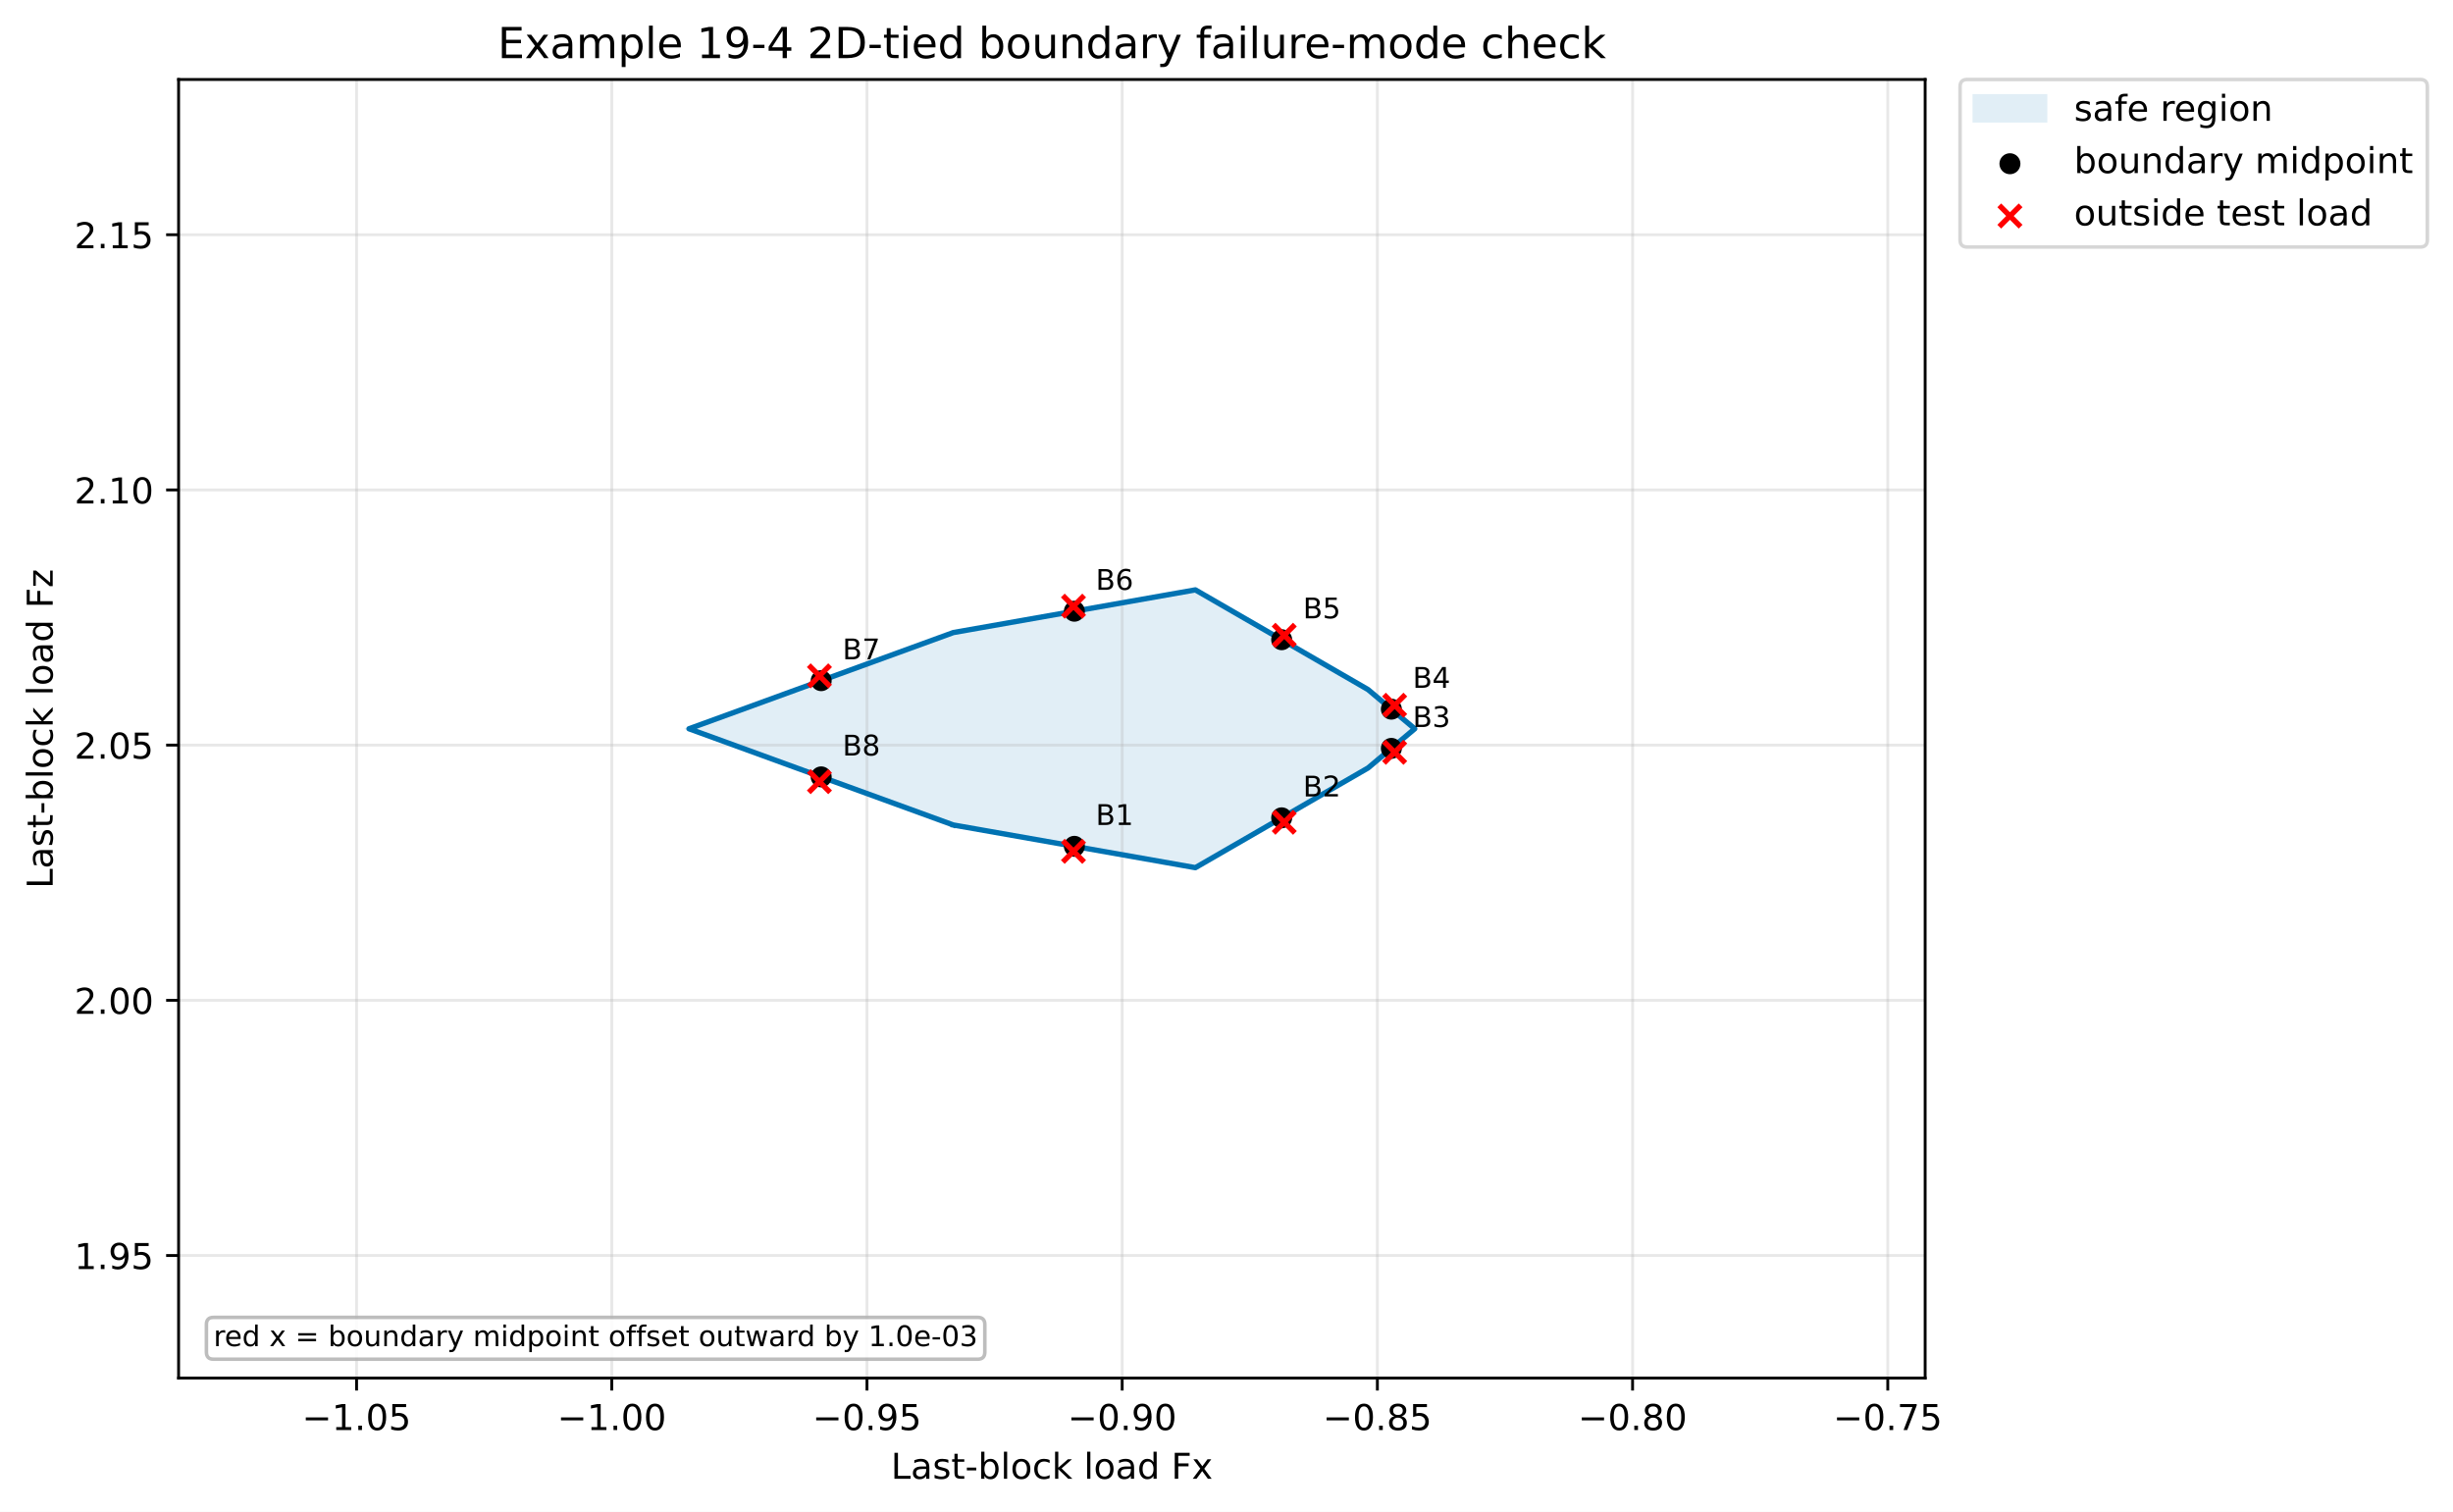
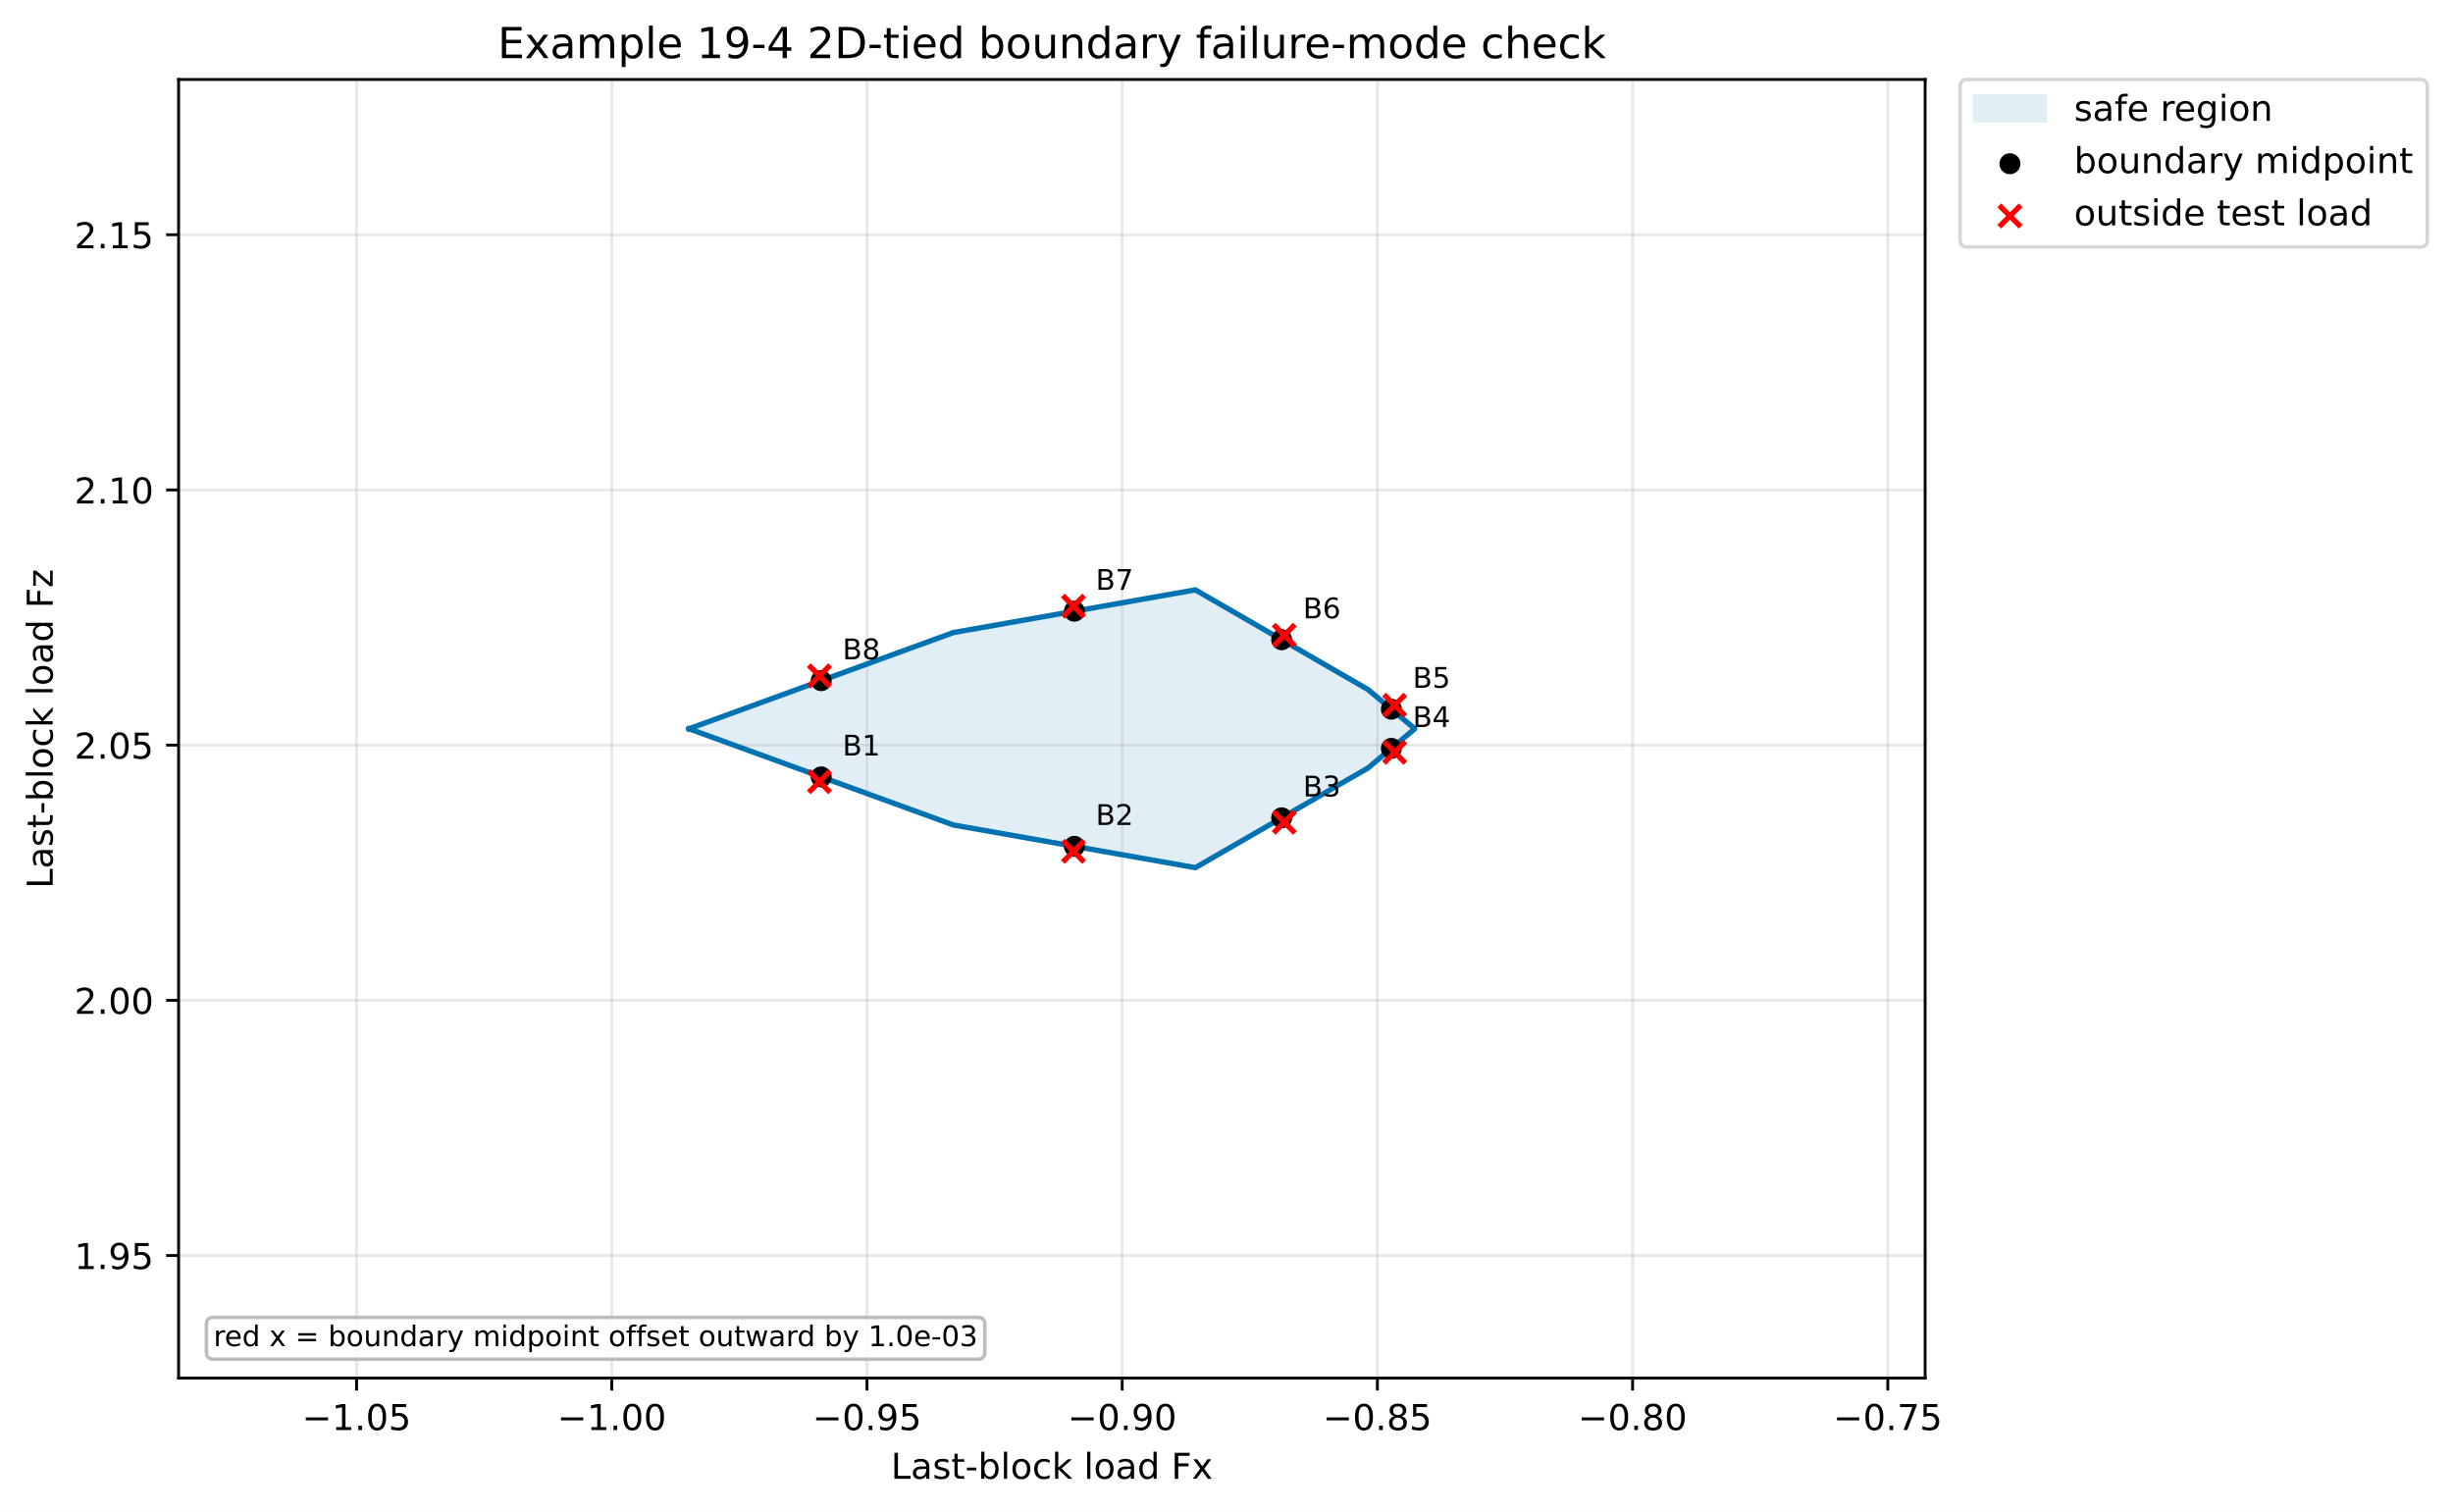
<svg xmlns="http://www.w3.org/2000/svg" xmlns:xlink="http://www.w3.org/1999/xlink" width="688.72pt" height="424.474pt" viewBox="0 0 688.72 424.474" version="1.1">
  <defs>
    <style type="text/css">*{stroke-linejoin: round; stroke-linecap: butt}</style>
  </defs>
  <g id="figure_1">
    <g id="patch_1">
      <path d="M 0 424.474  L 688.72 424.474  L 688.72 0  L 0 0  z " style="fill: #ffffff" />
    </g>
    <g id="axes_1">
      <g id="patch_2">
        <path d="M 50.144 386.918  L 540.516 386.918  L 540.516 22.318  L 50.144 22.318  z " style="fill: #ffffff" />
      </g>
      <g id="patch_3">
-         <path d="M 267.674 231.635  L 335.619 243.615  L 384.087 215.632  L 397.213 204.618  L 384.087 193.604  L 335.619 165.621  L 267.674 177.602  L 193.447 204.618  z " clip-path="url(#p9528baa6bd)" style="fill: #0072b2; opacity: 0.12; stroke: #0072b2; stroke-linejoin: miter" />
+         <path d="M 193.447 204.618  L 267.674 231.635  L 335.619 243.615  L 384.087 215.632  L 397.213 204.618  L 384.087 193.604  L 335.619 165.621  L 267.674 177.602  z " clip-path="url(#pa266cc639c)" style="fill: #0072b2; opacity: 0.12; stroke: #0072b2; stroke-linejoin: miter" />
      </g>
      <g id="matplotlib.axis_1">
        <g id="xtick_1">
          <g id="line2d_1">
-             <path d="M 100.115 386.918  L 100.115 22.318  " clip-path="url(#p9528baa6bd)" style="fill: none; stroke: #b0b0b0; stroke-opacity: 0.3; stroke-width: 0.8; stroke-linecap: square" />
+             <path d="M 100.115 386.918  L 100.115 22.318  " clip-path="url(#pa266cc639c)" style="fill: none; stroke: #b0b0b0; stroke-opacity: 0.3; stroke-width: 0.8; stroke-linecap: square" />
          </g>
          <g id="line2d_2">
            <defs>
-               <path id="m3e3aab7c0a" d="M 0 0  L 0 3.5  " style="stroke: #000000; stroke-width: 0.8" />
+               <path id="mbd16a56a8a" d="M 0 0  L 0 3.5  " style="stroke: #000000; stroke-width: 0.8" />
            </defs>
            <g>
-               <use xlink:href="#m3e3aab7c0a" x="100.115" y="386.918" style="stroke: #000000; stroke-width: 0.8" />
+               <use xlink:href="#mbd16a56a8a" x="100.115" y="386.918" style="stroke: #000000; stroke-width: 0.8" />
            </g>
          </g>
          <g id="text_1">
-             <text style="font-size: 10px; font-family: 'DejaVu Sans', 'Bitstream Vera Sans', 'Computer Modern Sans Serif', 'Lucida Grande', 'Verdana', 'Geneva', 'Lucid', 'Arial', 'Helvetica', 'Avant Garde', sans-serif; text-anchor: middle" x="100.115" y="401.517" transform="rotate(-0 100.1148 401.5166)">−1.05</text>
+             <text style="font: 10px 'DejaVu Sans', 'Bitstream Vera Sans', 'Computer Modern Sans Serif', 'Lucida Grande', 'Verdana', 'Geneva', 'Lucid', 'Arial', 'Helvetica', 'Avant Garde', sans-serif; text-anchor: middle" x="100.115" y="401.517" transform="rotate(-0 100.1148 401.5166)">−1.05</text>
          </g>
        </g>
        <g id="xtick_2">
          <g id="line2d_3">
-             <path d="M 171.766 386.918  L 171.766 22.318  " clip-path="url(#p9528baa6bd)" style="fill: none; stroke: #b0b0b0; stroke-opacity: 0.3; stroke-width: 0.8; stroke-linecap: square" />
+             <path d="M 171.766 386.918  L 171.766 22.318  " clip-path="url(#pa266cc639c)" style="fill: none; stroke: #b0b0b0; stroke-opacity: 0.3; stroke-width: 0.8; stroke-linecap: square" />
          </g>
          <g id="line2d_4">
            <g>
-               <use xlink:href="#m3e3aab7c0a" x="171.766" y="386.918" style="stroke: #000000; stroke-width: 0.8" />
+               <use xlink:href="#mbd16a56a8a" x="171.766" y="386.918" style="stroke: #000000; stroke-width: 0.8" />
            </g>
          </g>
          <g id="text_2">
-             <text style="font-size: 10px; font-family: 'DejaVu Sans', 'Bitstream Vera Sans', 'Computer Modern Sans Serif', 'Lucida Grande', 'Verdana', 'Geneva', 'Lucid', 'Arial', 'Helvetica', 'Avant Garde', sans-serif; text-anchor: middle" x="171.766" y="401.517" transform="rotate(-0 171.7663 401.5166)">−1.00</text>
+             <text style="font: 10px 'DejaVu Sans', 'Bitstream Vera Sans', 'Computer Modern Sans Serif', 'Lucida Grande', 'Verdana', 'Geneva', 'Lucid', 'Arial', 'Helvetica', 'Avant Garde', sans-serif; text-anchor: middle" x="171.766" y="401.517" transform="rotate(-0 171.7663 401.5166)">−1.00</text>
          </g>
        </g>
        <g id="xtick_3">
          <g id="line2d_5">
-             <path d="M 243.418 386.918  L 243.418 22.318  " clip-path="url(#p9528baa6bd)" style="fill: none; stroke: #b0b0b0; stroke-opacity: 0.3; stroke-width: 0.8; stroke-linecap: square" />
+             <path d="M 243.418 386.918  L 243.418 22.318  " clip-path="url(#pa266cc639c)" style="fill: none; stroke: #b0b0b0; stroke-opacity: 0.3; stroke-width: 0.8; stroke-linecap: square" />
          </g>
          <g id="line2d_6">
            <g>
-               <use xlink:href="#m3e3aab7c0a" x="243.418" y="386.918" style="stroke: #000000; stroke-width: 0.8" />
+               <use xlink:href="#mbd16a56a8a" x="243.418" y="386.918" style="stroke: #000000; stroke-width: 0.8" />
            </g>
          </g>
          <g id="text_3">
-             <text style="font-size: 10px; font-family: 'DejaVu Sans', 'Bitstream Vera Sans', 'Computer Modern Sans Serif', 'Lucida Grande', 'Verdana', 'Geneva', 'Lucid', 'Arial', 'Helvetica', 'Avant Garde', sans-serif; text-anchor: middle" x="243.418" y="401.517" transform="rotate(-0 243.4177 401.5166)">−0.95</text>
+             <text style="font: 10px 'DejaVu Sans', 'Bitstream Vera Sans', 'Computer Modern Sans Serif', 'Lucida Grande', 'Verdana', 'Geneva', 'Lucid', 'Arial', 'Helvetica', 'Avant Garde', sans-serif; text-anchor: middle" x="243.418" y="401.517" transform="rotate(-0 243.4177 401.5166)">−0.95</text>
          </g>
        </g>
        <g id="xtick_4">
          <g id="line2d_7">
-             <path d="M 315.069 386.918  L 315.069 22.318  " clip-path="url(#p9528baa6bd)" style="fill: none; stroke: #b0b0b0; stroke-opacity: 0.3; stroke-width: 0.8; stroke-linecap: square" />
+             <path d="M 315.069 386.918  L 315.069 22.318  " clip-path="url(#pa266cc639c)" style="fill: none; stroke: #b0b0b0; stroke-opacity: 0.3; stroke-width: 0.8; stroke-linecap: square" />
          </g>
          <g id="line2d_8">
            <g>
-               <use xlink:href="#m3e3aab7c0a" x="315.069" y="386.918" style="stroke: #000000; stroke-width: 0.8" />
+               <use xlink:href="#mbd16a56a8a" x="315.069" y="386.918" style="stroke: #000000; stroke-width: 0.8" />
            </g>
          </g>
          <g id="text_4">
-             <text style="font-size: 10px; font-family: 'DejaVu Sans', 'Bitstream Vera Sans', 'Computer Modern Sans Serif', 'Lucida Grande', 'Verdana', 'Geneva', 'Lucid', 'Arial', 'Helvetica', 'Avant Garde', sans-serif; text-anchor: middle" x="315.069" y="401.517" transform="rotate(-0 315.0692 401.5166)">−0.90</text>
+             <text style="font: 10px 'DejaVu Sans', 'Bitstream Vera Sans', 'Computer Modern Sans Serif', 'Lucida Grande', 'Verdana', 'Geneva', 'Lucid', 'Arial', 'Helvetica', 'Avant Garde', sans-serif; text-anchor: middle" x="315.069" y="401.517" transform="rotate(-0 315.0692 401.5166)">−0.90</text>
          </g>
        </g>
        <g id="xtick_5">
          <g id="line2d_9">
-             <path d="M 386.721 386.918  L 386.721 22.318  " clip-path="url(#p9528baa6bd)" style="fill: none; stroke: #b0b0b0; stroke-opacity: 0.3; stroke-width: 0.8; stroke-linecap: square" />
+             <path d="M 386.721 386.918  L 386.721 22.318  " clip-path="url(#pa266cc639c)" style="fill: none; stroke: #b0b0b0; stroke-opacity: 0.3; stroke-width: 0.8; stroke-linecap: square" />
          </g>
          <g id="line2d_10">
            <g>
-               <use xlink:href="#m3e3aab7c0a" x="386.721" y="386.918" style="stroke: #000000; stroke-width: 0.8" />
+               <use xlink:href="#mbd16a56a8a" x="386.721" y="386.918" style="stroke: #000000; stroke-width: 0.8" />
            </g>
          </g>
          <g id="text_5">
-             <text style="font-size: 10px; font-family: 'DejaVu Sans', 'Bitstream Vera Sans', 'Computer Modern Sans Serif', 'Lucida Grande', 'Verdana', 'Geneva', 'Lucid', 'Arial', 'Helvetica', 'Avant Garde', sans-serif; text-anchor: middle" x="386.721" y="401.517" transform="rotate(-0 386.7206 401.5166)">−0.85</text>
+             <text style="font: 10px 'DejaVu Sans', 'Bitstream Vera Sans', 'Computer Modern Sans Serif', 'Lucida Grande', 'Verdana', 'Geneva', 'Lucid', 'Arial', 'Helvetica', 'Avant Garde', sans-serif; text-anchor: middle" x="386.721" y="401.517" transform="rotate(-0 386.7206 401.5166)">−0.85</text>
          </g>
        </g>
        <g id="xtick_6">
          <g id="line2d_11">
-             <path d="M 458.372 386.918  L 458.372 22.318  " clip-path="url(#p9528baa6bd)" style="fill: none; stroke: #b0b0b0; stroke-opacity: 0.3; stroke-width: 0.8; stroke-linecap: square" />
+             <path d="M 458.372 386.918  L 458.372 22.318  " clip-path="url(#pa266cc639c)" style="fill: none; stroke: #b0b0b0; stroke-opacity: 0.3; stroke-width: 0.8; stroke-linecap: square" />
          </g>
          <g id="line2d_12">
            <g>
-               <use xlink:href="#m3e3aab7c0a" x="458.372" y="386.918" style="stroke: #000000; stroke-width: 0.8" />
+               <use xlink:href="#mbd16a56a8a" x="458.372" y="386.918" style="stroke: #000000; stroke-width: 0.8" />
            </g>
          </g>
          <g id="text_6">
-             <text style="font-size: 10px; font-family: 'DejaVu Sans', 'Bitstream Vera Sans', 'Computer Modern Sans Serif', 'Lucida Grande', 'Verdana', 'Geneva', 'Lucid', 'Arial', 'Helvetica', 'Avant Garde', sans-serif; text-anchor: middle" x="458.372" y="401.517" transform="rotate(-0 458.3721 401.5166)">−0.80</text>
+             <text style="font: 10px 'DejaVu Sans', 'Bitstream Vera Sans', 'Computer Modern Sans Serif', 'Lucida Grande', 'Verdana', 'Geneva', 'Lucid', 'Arial', 'Helvetica', 'Avant Garde', sans-serif; text-anchor: middle" x="458.372" y="401.517" transform="rotate(-0 458.3721 401.5166)">−0.80</text>
          </g>
        </g>
        <g id="xtick_7">
          <g id="line2d_13">
-             <path d="M 530.024 386.918  L 530.024 22.318  " clip-path="url(#p9528baa6bd)" style="fill: none; stroke: #b0b0b0; stroke-opacity: 0.3; stroke-width: 0.8; stroke-linecap: square" />
+             <path d="M 530.024 386.918  L 530.024 22.318  " clip-path="url(#pa266cc639c)" style="fill: none; stroke: #b0b0b0; stroke-opacity: 0.3; stroke-width: 0.8; stroke-linecap: square" />
          </g>
          <g id="line2d_14">
            <g>
-               <use xlink:href="#m3e3aab7c0a" x="530.024" y="386.918" style="stroke: #000000; stroke-width: 0.8" />
+               <use xlink:href="#mbd16a56a8a" x="530.024" y="386.918" style="stroke: #000000; stroke-width: 0.8" />
            </g>
          </g>
          <g id="text_7">
-             <text style="font-size: 10px; font-family: 'DejaVu Sans', 'Bitstream Vera Sans', 'Computer Modern Sans Serif', 'Lucida Grande', 'Verdana', 'Geneva', 'Lucid', 'Arial', 'Helvetica', 'Avant Garde', sans-serif; text-anchor: middle" x="530.024" y="401.517" transform="rotate(-0 530.0235 401.5166)">−0.75</text>
+             <text style="font: 10px 'DejaVu Sans', 'Bitstream Vera Sans', 'Computer Modern Sans Serif', 'Lucida Grande', 'Verdana', 'Geneva', 'Lucid', 'Arial', 'Helvetica', 'Avant Garde', sans-serif; text-anchor: middle" x="530.024" y="401.517" transform="rotate(-0 530.0235 401.5166)">−0.75</text>
          </g>
        </g>
        <g id="text_8">
-           <text style="font-size: 10px; font-family: 'DejaVu Sans', 'Bitstream Vera Sans', 'Computer Modern Sans Serif', 'Lucida Grande', 'Verdana', 'Geneva', 'Lucid', 'Arial', 'Helvetica', 'Avant Garde', sans-serif; text-anchor: middle" x="295.33" y="415.195" transform="rotate(-0 295.3298 415.1947)">Last-block load Fx</text>
+           <text style="font: 10px 'DejaVu Sans', 'Bitstream Vera Sans', 'Computer Modern Sans Serif', 'Lucida Grande', 'Verdana', 'Geneva', 'Lucid', 'Arial', 'Helvetica', 'Avant Garde', sans-serif; text-anchor: middle" x="295.33" y="415.195" transform="rotate(-0 295.3298 415.1947)">Last-block load Fx</text>
        </g>
      </g>
      <g id="matplotlib.axis_2">
        <g id="ytick_1">
          <g id="line2d_15">
-             <path d="M 50.144 352.51  L 540.516 352.51  " clip-path="url(#p9528baa6bd)" style="fill: none; stroke: #b0b0b0; stroke-opacity: 0.3; stroke-width: 0.8; stroke-linecap: square" />
+             <path d="M 50.144 352.51  L 540.516 352.51  " clip-path="url(#pa266cc639c)" style="fill: none; stroke: #b0b0b0; stroke-opacity: 0.3; stroke-width: 0.8; stroke-linecap: square" />
          </g>
          <g id="line2d_16">
            <defs>
-               <path id="m47f505eb04" d="M 0 0  L -3.5 0  " style="stroke: #000000; stroke-width: 0.8" />
+               <path id="m43304907df" d="M 0 0  L -3.5 0  " style="stroke: #000000; stroke-width: 0.8" />
            </defs>
            <g>
-               <use xlink:href="#m47f505eb04" x="50.144" y="352.51" style="stroke: #000000; stroke-width: 0.8" />
+               <use xlink:href="#m43304907df" x="50.144" y="352.51" style="stroke: #000000; stroke-width: 0.8" />
            </g>
          </g>
          <g id="text_9">
-             <text style="font-size: 10px; font-family: 'DejaVu Sans', 'Bitstream Vera Sans', 'Computer Modern Sans Serif', 'Lucida Grande', 'Verdana', 'Geneva', 'Lucid', 'Arial', 'Helvetica', 'Avant Garde', sans-serif; text-anchor: end" x="43.144" y="356.309" transform="rotate(-0 43.14375 356.3093)">1.95</text>
+             <text style="font: 10px 'DejaVu Sans', 'Bitstream Vera Sans', 'Computer Modern Sans Serif', 'Lucida Grande', 'Verdana', 'Geneva', 'Lucid', 'Arial', 'Helvetica', 'Avant Garde', sans-serif; text-anchor: end" x="43.144" y="356.309" transform="rotate(-0 43.14375 356.3093)">1.95</text>
          </g>
        </g>
        <g id="ytick_2">
          <g id="line2d_17">
-             <path d="M 50.144 280.859  L 540.516 280.859  " clip-path="url(#p9528baa6bd)" style="fill: none; stroke: #b0b0b0; stroke-opacity: 0.3; stroke-width: 0.8; stroke-linecap: square" />
+             <path d="M 50.144 280.859  L 540.516 280.859  " clip-path="url(#pa266cc639c)" style="fill: none; stroke: #b0b0b0; stroke-opacity: 0.3; stroke-width: 0.8; stroke-linecap: square" />
          </g>
          <g id="line2d_18">
            <g>
-               <use xlink:href="#m47f505eb04" x="50.144" y="280.859" style="stroke: #000000; stroke-width: 0.8" />
+               <use xlink:href="#m43304907df" x="50.144" y="280.859" style="stroke: #000000; stroke-width: 0.8" />
            </g>
          </g>
          <g id="text_10">
-             <text style="font-size: 10px; font-family: 'DejaVu Sans', 'Bitstream Vera Sans', 'Computer Modern Sans Serif', 'Lucida Grande', 'Verdana', 'Geneva', 'Lucid', 'Arial', 'Helvetica', 'Avant Garde', sans-serif; text-anchor: end" x="43.144" y="284.658" transform="rotate(-0 43.14375 284.6579)">2.00</text>
+             <text style="font: 10px 'DejaVu Sans', 'Bitstream Vera Sans', 'Computer Modern Sans Serif', 'Lucida Grande', 'Verdana', 'Geneva', 'Lucid', 'Arial', 'Helvetica', 'Avant Garde', sans-serif; text-anchor: end" x="43.144" y="284.658" transform="rotate(-0 43.14375 284.6579)">2.00</text>
          </g>
        </g>
        <g id="ytick_3">
          <g id="line2d_19">
-             <path d="M 50.144 209.207  L 540.516 209.207  " clip-path="url(#p9528baa6bd)" style="fill: none; stroke: #b0b0b0; stroke-opacity: 0.3; stroke-width: 0.8; stroke-linecap: square" />
+             <path d="M 50.144 209.207  L 540.516 209.207  " clip-path="url(#pa266cc639c)" style="fill: none; stroke: #b0b0b0; stroke-opacity: 0.3; stroke-width: 0.8; stroke-linecap: square" />
          </g>
          <g id="line2d_20">
            <g>
-               <use xlink:href="#m47f505eb04" x="50.144" y="209.207" style="stroke: #000000; stroke-width: 0.8" />
+               <use xlink:href="#m43304907df" x="50.144" y="209.207" style="stroke: #000000; stroke-width: 0.8" />
            </g>
          </g>
          <g id="text_11">
-             <text style="font-size: 10px; font-family: 'DejaVu Sans', 'Bitstream Vera Sans', 'Computer Modern Sans Serif', 'Lucida Grande', 'Verdana', 'Geneva', 'Lucid', 'Arial', 'Helvetica', 'Avant Garde', sans-serif; text-anchor: end" x="43.144" y="213.006" transform="rotate(-0 43.14375 213.0064)">2.05</text>
+             <text style="font: 10px 'DejaVu Sans', 'Bitstream Vera Sans', 'Computer Modern Sans Serif', 'Lucida Grande', 'Verdana', 'Geneva', 'Lucid', 'Arial', 'Helvetica', 'Avant Garde', sans-serif; text-anchor: end" x="43.144" y="213.006" transform="rotate(-0 43.14375 213.0064)">2.05</text>
          </g>
        </g>
        <g id="ytick_4">
          <g id="line2d_21">
-             <path d="M 50.144 137.556  L 540.516 137.556  " clip-path="url(#p9528baa6bd)" style="fill: none; stroke: #b0b0b0; stroke-opacity: 0.3; stroke-width: 0.8; stroke-linecap: square" />
+             <path d="M 50.144 137.556  L 540.516 137.556  " clip-path="url(#pa266cc639c)" style="fill: none; stroke: #b0b0b0; stroke-opacity: 0.3; stroke-width: 0.8; stroke-linecap: square" />
          </g>
          <g id="line2d_22">
            <g>
-               <use xlink:href="#m47f505eb04" x="50.144" y="137.556" style="stroke: #000000; stroke-width: 0.8" />
+               <use xlink:href="#m43304907df" x="50.144" y="137.556" style="stroke: #000000; stroke-width: 0.8" />
            </g>
          </g>
          <g id="text_12">
-             <text style="font-size: 10px; font-family: 'DejaVu Sans', 'Bitstream Vera Sans', 'Computer Modern Sans Serif', 'Lucida Grande', 'Verdana', 'Geneva', 'Lucid', 'Arial', 'Helvetica', 'Avant Garde', sans-serif; text-anchor: end" x="43.144" y="141.355" transform="rotate(-0 43.14375 141.355)">2.10</text>
+             <text style="font: 10px 'DejaVu Sans', 'Bitstream Vera Sans', 'Computer Modern Sans Serif', 'Lucida Grande', 'Verdana', 'Geneva', 'Lucid', 'Arial', 'Helvetica', 'Avant Garde', sans-serif; text-anchor: end" x="43.144" y="141.355" transform="rotate(-0 43.14375 141.355)">2.10</text>
          </g>
        </g>
        <g id="ytick_5">
          <g id="line2d_23">
-             <path d="M 50.144 65.904  L 540.516 65.904  " clip-path="url(#p9528baa6bd)" style="fill: none; stroke: #b0b0b0; stroke-opacity: 0.3; stroke-width: 0.8; stroke-linecap: square" />
+             <path d="M 50.144 65.904  L 540.516 65.904  " clip-path="url(#pa266cc639c)" style="fill: none; stroke: #b0b0b0; stroke-opacity: 0.3; stroke-width: 0.8; stroke-linecap: square" />
          </g>
          <g id="line2d_24">
            <g>
-               <use xlink:href="#m47f505eb04" x="50.144" y="65.904" style="stroke: #000000; stroke-width: 0.8" />
+               <use xlink:href="#m43304907df" x="50.144" y="65.904" style="stroke: #000000; stroke-width: 0.8" />
            </g>
          </g>
          <g id="text_13">
-             <text style="font-size: 10px; font-family: 'DejaVu Sans', 'Bitstream Vera Sans', 'Computer Modern Sans Serif', 'Lucida Grande', 'Verdana', 'Geneva', 'Lucid', 'Arial', 'Helvetica', 'Avant Garde', sans-serif; text-anchor: end" x="43.144" y="69.704" transform="rotate(-0 43.14375 69.70351)">2.15</text>
+             <text style="font: 10px 'DejaVu Sans', 'Bitstream Vera Sans', 'Computer Modern Sans Serif', 'Lucida Grande', 'Verdana', 'Geneva', 'Lucid', 'Arial', 'Helvetica', 'Avant Garde', sans-serif; text-anchor: end" x="43.144" y="69.704" transform="rotate(-0 43.14375 69.70351)">2.15</text>
          </g>
        </g>
        <g id="text_14">
-           <text style="font-size: 10px; font-family: 'DejaVu Sans', 'Bitstream Vera Sans', 'Computer Modern Sans Serif', 'Lucida Grande', 'Verdana', 'Geneva', 'Lucid', 'Arial', 'Helvetica', 'Avant Garde', sans-serif; text-anchor: middle" x="14.798" y="204.618" transform="rotate(-90 14.79844 204.6181)">Last-block load Fz</text>
+           <text style="font: 10px 'DejaVu Sans', 'Bitstream Vera Sans', 'Computer Modern Sans Serif', 'Lucida Grande', 'Verdana', 'Geneva', 'Lucid', 'Arial', 'Helvetica', 'Avant Garde', sans-serif; text-anchor: middle" x="14.798" y="204.618" transform="rotate(-90 14.79844 204.6181)">Last-block load Fz</text>
        </g>
      </g>
      <g id="line2d_25">
-         <path d="M 267.674 231.635  L 335.619 243.615  L 384.087 215.632  L 397.213 204.618  L 384.087 193.604  L 335.619 165.621  L 267.674 177.602  L 193.447 204.618  L 267.674 231.635  " clip-path="url(#p9528baa6bd)" style="fill: none; stroke: #0072b2; stroke-width: 1.5; stroke-linecap: square" />
+         <path d="M 193.447 204.618  L 267.674 231.635  L 335.619 243.615  L 384.087 215.632  L 397.213 204.618  L 384.087 193.604  L 335.619 165.621  L 267.674 177.602  L 193.447 204.618  " clip-path="url(#pa266cc639c)" style="fill: none; stroke: #0072b2; stroke-width: 1.5; stroke-linecap: square" />
      </g>
      <g id="patch_4">
        <path d="M 50.144 386.918  L 50.144 22.318  " style="fill: none; stroke: #000000; stroke-width: 0.8; stroke-linejoin: miter; stroke-linecap: square" />
      </g>
      <g id="patch_5">
        <path d="M 540.516 386.918  L 540.516 22.318  " style="fill: none; stroke: #000000; stroke-width: 0.8; stroke-linejoin: miter; stroke-linecap: square" />
      </g>
      <g id="patch_6">
        <path d="M 50.144 386.918  L 540.516 386.918  " style="fill: none; stroke: #000000; stroke-width: 0.8; stroke-linejoin: miter; stroke-linecap: square" />
      </g>
      <g id="patch_7">
        <path d="M 50.144 22.318  L 540.516 22.318  " style="fill: none; stroke: #000000; stroke-width: 0.8; stroke-linejoin: miter; stroke-linecap: square" />
      </g>
      <g id="text_15">
-         <text style="font-size: 8px; font-family: 'DejaVu Sans', 'Bitstream Vera Sans', 'Computer Modern Sans Serif', 'Lucida Grande', 'Verdana', 'Geneva', 'Lucid', 'Arial', 'Helvetica', 'Avant Garde', sans-serif; text-anchor: start" x="307.647" y="231.625" transform="rotate(-0 307.6466 231.625)">B1</text>
+         <text style="font: 8px 'DejaVu Sans', 'Bitstream Vera Sans', 'Computer Modern Sans Serif', 'Lucida Grande', 'Verdana', 'Geneva', 'Lucid', 'Arial', 'Helvetica', 'Avant Garde', sans-serif; text-anchor: start" x="236.56" y="212.126" transform="rotate(-0 236.5603 212.1264)">B1</text>
      </g>
      <g id="text_16">
-         <text style="font-size: 8px; font-family: 'DejaVu Sans', 'Bitstream Vera Sans', 'Computer Modern Sans Serif', 'Lucida Grande', 'Verdana', 'Geneva', 'Lucid', 'Arial', 'Helvetica', 'Avant Garde', sans-serif; text-anchor: start" x="365.853" y="223.624" transform="rotate(-0 365.8528 223.6239)">B2</text>
+         <text style="font: 8px 'DejaVu Sans', 'Bitstream Vera Sans', 'Computer Modern Sans Serif', 'Lucida Grande', 'Verdana', 'Geneva', 'Lucid', 'Arial', 'Helvetica', 'Avant Garde', sans-serif; text-anchor: start" x="307.647" y="231.625" transform="rotate(-0 307.6466 231.625)">B2</text>
      </g>
      <g id="text_17">
-         <text style="font-size: 8px; font-family: 'DejaVu Sans', 'Bitstream Vera Sans', 'Computer Modern Sans Serif', 'Lucida Grande', 'Verdana', 'Geneva', 'Lucid', 'Arial', 'Helvetica', 'Avant Garde', sans-serif; text-anchor: start" x="396.65" y="204.125" transform="rotate(-0 396.6498 204.1253)">B3</text>
+         <text style="font: 8px 'DejaVu Sans', 'Bitstream Vera Sans', 'Computer Modern Sans Serif', 'Lucida Grande', 'Verdana', 'Geneva', 'Lucid', 'Arial', 'Helvetica', 'Avant Garde', sans-serif; text-anchor: start" x="365.853" y="223.624" transform="rotate(-0 365.8528 223.6239)">B3</text>
      </g>
      <g id="text_18">
-         <text style="font-size: 8px; font-family: 'DejaVu Sans', 'Bitstream Vera Sans', 'Computer Modern Sans Serif', 'Lucida Grande', 'Verdana', 'Geneva', 'Lucid', 'Arial', 'Helvetica', 'Avant Garde', sans-serif; text-anchor: start" x="396.65" y="193.111" transform="rotate(-0 396.6498 193.1109)">B4</text>
+         <text style="font: 8px 'DejaVu Sans', 'Bitstream Vera Sans', 'Computer Modern Sans Serif', 'Lucida Grande', 'Verdana', 'Geneva', 'Lucid', 'Arial', 'Helvetica', 'Avant Garde', sans-serif; text-anchor: start" x="396.65" y="204.125" transform="rotate(-0 396.6498 204.1253)">B4</text>
      </g>
      <g id="text_19">
-         <text style="font-size: 8px; font-family: 'DejaVu Sans', 'Bitstream Vera Sans', 'Computer Modern Sans Serif', 'Lucida Grande', 'Verdana', 'Geneva', 'Lucid', 'Arial', 'Helvetica', 'Avant Garde', sans-serif; text-anchor: start" x="365.853" y="173.612" transform="rotate(-0 365.8528 173.6124)">B5</text>
+         <text style="font: 8px 'DejaVu Sans', 'Bitstream Vera Sans', 'Computer Modern Sans Serif', 'Lucida Grande', 'Verdana', 'Geneva', 'Lucid', 'Arial', 'Helvetica', 'Avant Garde', sans-serif; text-anchor: start" x="396.65" y="193.111" transform="rotate(-0 396.6498 193.1109)">B5</text>
      </g>
      <g id="text_20">
-         <text style="font-size: 8px; font-family: 'DejaVu Sans', 'Bitstream Vera Sans', 'Computer Modern Sans Serif', 'Lucida Grande', 'Verdana', 'Geneva', 'Lucid', 'Arial', 'Helvetica', 'Avant Garde', sans-serif; text-anchor: start" x="307.647" y="165.611" transform="rotate(-0 307.6466 165.6113)">B6</text>
+         <text style="font: 8px 'DejaVu Sans', 'Bitstream Vera Sans', 'Computer Modern Sans Serif', 'Lucida Grande', 'Verdana', 'Geneva', 'Lucid', 'Arial', 'Helvetica', 'Avant Garde', sans-serif; text-anchor: start" x="365.853" y="173.612" transform="rotate(-0 365.8528 173.6124)">B6</text>
      </g>
      <g id="text_21">
-         <text style="font-size: 8px; font-family: 'DejaVu Sans', 'Bitstream Vera Sans', 'Computer Modern Sans Serif', 'Lucida Grande', 'Verdana', 'Geneva', 'Lucid', 'Arial', 'Helvetica', 'Avant Garde', sans-serif; text-anchor: start" x="236.56" y="185.11" transform="rotate(-0 236.5603 185.1098)">B7</text>
+         <text style="font: 8px 'DejaVu Sans', 'Bitstream Vera Sans', 'Computer Modern Sans Serif', 'Lucida Grande', 'Verdana', 'Geneva', 'Lucid', 'Arial', 'Helvetica', 'Avant Garde', sans-serif; text-anchor: start" x="307.647" y="165.611" transform="rotate(-0 307.6466 165.6113)">B7</text>
      </g>
      <g id="text_22">
-         <text style="font-size: 8px; font-family: 'DejaVu Sans', 'Bitstream Vera Sans', 'Computer Modern Sans Serif', 'Lucida Grande', 'Verdana', 'Geneva', 'Lucid', 'Arial', 'Helvetica', 'Avant Garde', sans-serif; text-anchor: start" x="236.56" y="212.126" transform="rotate(-0 236.5603 212.1264)">B8</text>
+         <text style="font: 8px 'DejaVu Sans', 'Bitstream Vera Sans', 'Computer Modern Sans Serif', 'Lucida Grande', 'Verdana', 'Geneva', 'Lucid', 'Arial', 'Helvetica', 'Avant Garde', sans-serif; text-anchor: start" x="236.56" y="185.11" transform="rotate(-0 236.5603 185.1098)">B8</text>
      </g>
      <g id="text_23">
        <g id="patch_8">
          <path d="M 59.951 381.626  L 274.507 381.626  Q 276.507 381.626 276.507 379.626  L 276.507 371.884  Q 276.507 369.884 274.507 369.884  L 59.951 369.884  Q 57.951 369.884 57.951 371.884  L 57.951 379.626  Q 57.951 381.626 59.951 381.626  z " style="fill: #ffffff; opacity: 0.85; stroke: #b2b2b2; stroke-linejoin: miter" />
        </g>
-         <text style="font-size: 8px; font-family: 'DejaVu Sans', 'Bitstream Vera Sans', 'Computer Modern Sans Serif', 'Lucida Grande', 'Verdana', 'Geneva', 'Lucid', 'Arial', 'Helvetica', 'Avant Garde', sans-serif; text-anchor: start" x="59.951" y="377.962" transform="rotate(-0 59.95119 377.9624)">red x = boundary midpoint offset outward by 1.0e-03</text>
+         <text style="font: 8px 'DejaVu Sans', 'Bitstream Vera Sans', 'Computer Modern Sans Serif', 'Lucida Grande', 'Verdana', 'Geneva', 'Lucid', 'Arial', 'Helvetica', 'Avant Garde', sans-serif; text-anchor: start" x="59.951" y="377.962" transform="rotate(-0 59.95119 377.9624)">red x = boundary midpoint offset outward by 1.0e-03</text>
      </g>
      <g id="text_24">
-         <text style="font-size: 12px; font-family: 'DejaVu Sans', 'Bitstream Vera Sans', 'Computer Modern Sans Serif', 'Lucida Grande', 'Verdana', 'Geneva', 'Lucid', 'Arial', 'Helvetica', 'Avant Garde', sans-serif; text-anchor: middle" x="295.33" y="16.318" transform="rotate(-0 295.3298 16.31812)">Example 19-4 2D-tied boundary failure-mode check</text>
+         <text style="font: 12px 'DejaVu Sans', 'Bitstream Vera Sans', 'Computer Modern Sans Serif', 'Lucida Grande', 'Verdana', 'Geneva', 'Lucid', 'Arial', 'Helvetica', 'Avant Garde', sans-serif; text-anchor: middle" x="295.33" y="16.318" transform="rotate(-0 295.3298 16.31812)">Example 19-4 2D-tied boundary failure-mode check</text>
      </g>
      <g id="PathCollection_1">
        <defs>
-           <path id="m92b051a3e2" d="M 0 2.449  C 0.65 2.449 1.273 2.191 1.732 1.732  C 2.191 1.273 2.449 0.65 2.449 0  C 2.449 -0.65 2.191 -1.273 1.732 -1.732  C 1.273 -2.191 0.65 -2.449 0 -2.449  C -0.65 -2.449 -1.273 -2.191 -1.732 -1.732  C -2.191 -1.273 -2.449 -0.65 -2.449 0  C -2.449 0.65 -2.191 1.273 -1.732 1.732  C -1.273 2.191 -0.65 2.449 0 2.449  z " style="stroke: #000000" />
+           <path id="m62395baf35" d="M 0 2.449  C 0.65 2.449 1.273 2.191 1.732 1.732  C 2.191 1.273 2.449 0.65 2.449 0  C 2.449 -0.65 2.191 -1.273 1.732 -1.732  C 1.273 -2.191 0.65 -2.449 0 -2.449  C -0.65 -2.449 -1.273 -2.191 -1.732 -1.732  C -2.191 -1.273 -2.449 -0.65 -2.449 0  C -2.449 0.65 -2.191 1.273 -1.732 1.732  C -1.273 2.191 -0.65 2.449 0 2.449  z " style="stroke: #000000" />
        </defs>
-         <g clip-path="url(#p9528baa6bd)">
-           <use xlink:href="#m92b051a3e2" x="301.647" y="237.625" style="stroke: #000000" />
-           <use xlink:href="#m92b051a3e2" x="359.853" y="229.624" style="stroke: #000000" />
-           <use xlink:href="#m92b051a3e2" x="390.65" y="210.125" style="stroke: #000000" />
-           <use xlink:href="#m92b051a3e2" x="390.65" y="199.111" style="stroke: #000000" />
-           <use xlink:href="#m92b051a3e2" x="359.853" y="179.612" style="stroke: #000000" />
-           <use xlink:href="#m92b051a3e2" x="301.647" y="171.611" style="stroke: #000000" />
-           <use xlink:href="#m92b051a3e2" x="230.56" y="191.11" style="stroke: #000000" />
-           <use xlink:href="#m92b051a3e2" x="230.56" y="218.126" style="stroke: #000000" />
+         <g clip-path="url(#pa266cc639c)">
+           <use xlink:href="#m62395baf35" x="230.56" y="218.126" style="stroke: #000000" />
+           <use xlink:href="#m62395baf35" x="301.647" y="237.625" style="stroke: #000000" />
+           <use xlink:href="#m62395baf35" x="359.853" y="229.624" style="stroke: #000000" />
+           <use xlink:href="#m62395baf35" x="390.65" y="210.125" style="stroke: #000000" />
+           <use xlink:href="#m62395baf35" x="390.65" y="199.111" style="stroke: #000000" />
+           <use xlink:href="#m62395baf35" x="359.853" y="179.612" style="stroke: #000000" />
+           <use xlink:href="#m62395baf35" x="301.647" y="171.611" style="stroke: #000000" />
+           <use xlink:href="#m62395baf35" x="230.56" y="191.11" style="stroke: #000000" />
        </g>
      </g>
      <g id="legend_1">
        <g id="patch_9">
          <path d="M 552.323 69.353  L 679.52 69.353  Q 681.52 69.353 681.52 67.353  L 681.52 24.318  Q 681.52 22.318 679.52 22.318  L 552.323 22.318  Q 550.323 22.318 550.323 24.318  L 550.323 67.353  Q 550.323 69.353 552.323 69.353  z " style="fill: #ffffff; opacity: 0.8; stroke: #cccccc; stroke-linejoin: miter" />
        </g>
        <g id="patch_10">
          <path d="M 554.323 33.917  L 574.323 33.917  L 574.323 26.917  L 554.323 26.917  z " style="fill: #0072b2; opacity: 0.12; stroke: #0072b2; stroke-linejoin: miter" />
        </g>
        <g id="text_25">
-           <text style="font-size: 10px; font-family: 'DejaVu Sans', 'Bitstream Vera Sans', 'Computer Modern Sans Serif', 'Lucida Grande', 'Verdana', 'Geneva', 'Lucid', 'Arial', 'Helvetica', 'Avant Garde', sans-serif; text-anchor: start" x="582.323" y="33.917" transform="rotate(-0 582.3234 33.91656)">safe region</text>
+           <text style="font: 10px 'DejaVu Sans', 'Bitstream Vera Sans', 'Computer Modern Sans Serif', 'Lucida Grande', 'Verdana', 'Geneva', 'Lucid', 'Arial', 'Helvetica', 'Avant Garde', sans-serif; text-anchor: start" x="582.323" y="33.917" transform="rotate(-0 582.3234 33.91656)">safe region</text>
        </g>
        <g id="PathCollection_2">
          <g>
-             <use xlink:href="#m92b051a3e2" x="564.323" y="45.97" style="stroke: #000000" />
+             <use xlink:href="#m62395baf35" x="564.323" y="45.97" style="stroke: #000000" />
          </g>
        </g>
        <g id="text_26">
-           <text style="font-size: 10px; font-family: 'DejaVu Sans', 'Bitstream Vera Sans', 'Computer Modern Sans Serif', 'Lucida Grande', 'Verdana', 'Geneva', 'Lucid', 'Arial', 'Helvetica', 'Avant Garde', sans-serif; text-anchor: start" x="582.323" y="48.595" transform="rotate(-0 582.3234 48.59469)">boundary midpoint</text>
+           <text style="font: 10px 'DejaVu Sans', 'Bitstream Vera Sans', 'Computer Modern Sans Serif', 'Lucida Grande', 'Verdana', 'Geneva', 'Lucid', 'Arial', 'Helvetica', 'Avant Garde', sans-serif; text-anchor: start" x="582.323" y="48.595" transform="rotate(-0 582.3234 48.59469)">boundary midpoint</text>
        </g>
        <g id="PathCollection_3">
          <defs>
-             <path id="m3180c206a4" d="M -3 3  L 3 -3  M -3 -3  L 3 3  " style="stroke: #ff0000; stroke-width: 1.5" />
+             <path id="ma66f6a4674" d="M -3 3  L 3 -3  M -3 -3  L 3 3  " style="stroke: #ff0000; stroke-width: 1.5" />
          </defs>
          <g>
-             <use xlink:href="#m3180c206a4" x="564.323" y="60.648" style="fill: #ff0000; stroke: #ff0000; stroke-width: 1.5" />
+             <use xlink:href="#ma66f6a4674" x="564.323" y="60.648" style="fill: #ff0000; stroke: #ff0000; stroke-width: 1.5" />
          </g>
        </g>
        <g id="text_27">
-           <text style="font-size: 10px; font-family: 'DejaVu Sans', 'Bitstream Vera Sans', 'Computer Modern Sans Serif', 'Lucida Grande', 'Verdana', 'Geneva', 'Lucid', 'Arial', 'Helvetica', 'Avant Garde', sans-serif; text-anchor: start" x="582.323" y="63.273" transform="rotate(-0 582.3234 63.27281)">outside test load</text>
+           <text style="font: 10px 'DejaVu Sans', 'Bitstream Vera Sans', 'Computer Modern Sans Serif', 'Lucida Grande', 'Verdana', 'Geneva', 'Lucid', 'Arial', 'Helvetica', 'Avant Garde', sans-serif; text-anchor: start" x="582.323" y="63.273" transform="rotate(-0 582.3234 63.27281)">outside test load</text>
        </g>
      </g>
      <g id="PathCollection_4">
-         <g clip-path="url(#p9528baa6bd)">
-           <use xlink:href="#m3180c206a4" x="301.398" y="239.036" style="fill: #ff0000; stroke: #ff0000; stroke-width: 1.5" />
-           <use xlink:href="#m3180c206a4" x="360.569" y="230.865" style="fill: #ff0000; stroke: #ff0000; stroke-width: 1.5" />
-           <use xlink:href="#m3180c206a4" x="391.571" y="211.223" style="fill: #ff0000; stroke: #ff0000; stroke-width: 1.5" />
-           <use xlink:href="#m3180c206a4" x="391.571" y="198.013" style="fill: #ff0000; stroke: #ff0000; stroke-width: 1.5" />
-           <use xlink:href="#m3180c206a4" x="360.569" y="178.371" style="fill: #ff0000; stroke: #ff0000; stroke-width: 1.5" />
-           <use xlink:href="#m3180c206a4" x="301.398" y="170.2" style="fill: #ff0000; stroke: #ff0000; stroke-width: 1.5" />
-           <use xlink:href="#m3180c206a4" x="230.07" y="189.763" style="fill: #ff0000; stroke: #ff0000; stroke-width: 1.5" />
-           <use xlink:href="#m3180c206a4" x="230.07" y="219.473" style="fill: #ff0000; stroke: #ff0000; stroke-width: 1.5" />
+         <g clip-path="url(#pa266cc639c)">
+           <use xlink:href="#ma66f6a4674" x="230.07" y="219.473" style="fill: #ff0000; stroke: #ff0000; stroke-width: 1.5" />
+           <use xlink:href="#ma66f6a4674" x="301.398" y="239.036" style="fill: #ff0000; stroke: #ff0000; stroke-width: 1.5" />
+           <use xlink:href="#ma66f6a4674" x="360.569" y="230.865" style="fill: #ff0000; stroke: #ff0000; stroke-width: 1.5" />
+           <use xlink:href="#ma66f6a4674" x="391.571" y="211.223" style="fill: #ff0000; stroke: #ff0000; stroke-width: 1.5" />
+           <use xlink:href="#ma66f6a4674" x="391.571" y="198.013" style="fill: #ff0000; stroke: #ff0000; stroke-width: 1.5" />
+           <use xlink:href="#ma66f6a4674" x="360.569" y="178.371" style="fill: #ff0000; stroke: #ff0000; stroke-width: 1.5" />
+           <use xlink:href="#ma66f6a4674" x="301.398" y="170.2" style="fill: #ff0000; stroke: #ff0000; stroke-width: 1.5" />
+           <use xlink:href="#ma66f6a4674" x="230.07" y="189.763" style="fill: #ff0000; stroke: #ff0000; stroke-width: 1.5" />
        </g>
      </g>
    </g>
  </g>
  <defs>
-     <clipPath id="p9528baa6bd">
+     <clipPath id="pa266cc639c">
      <rect x="50.144" y="22.318" width="490.372" height="364.6" />
    </clipPath>
  </defs>
</svg>
